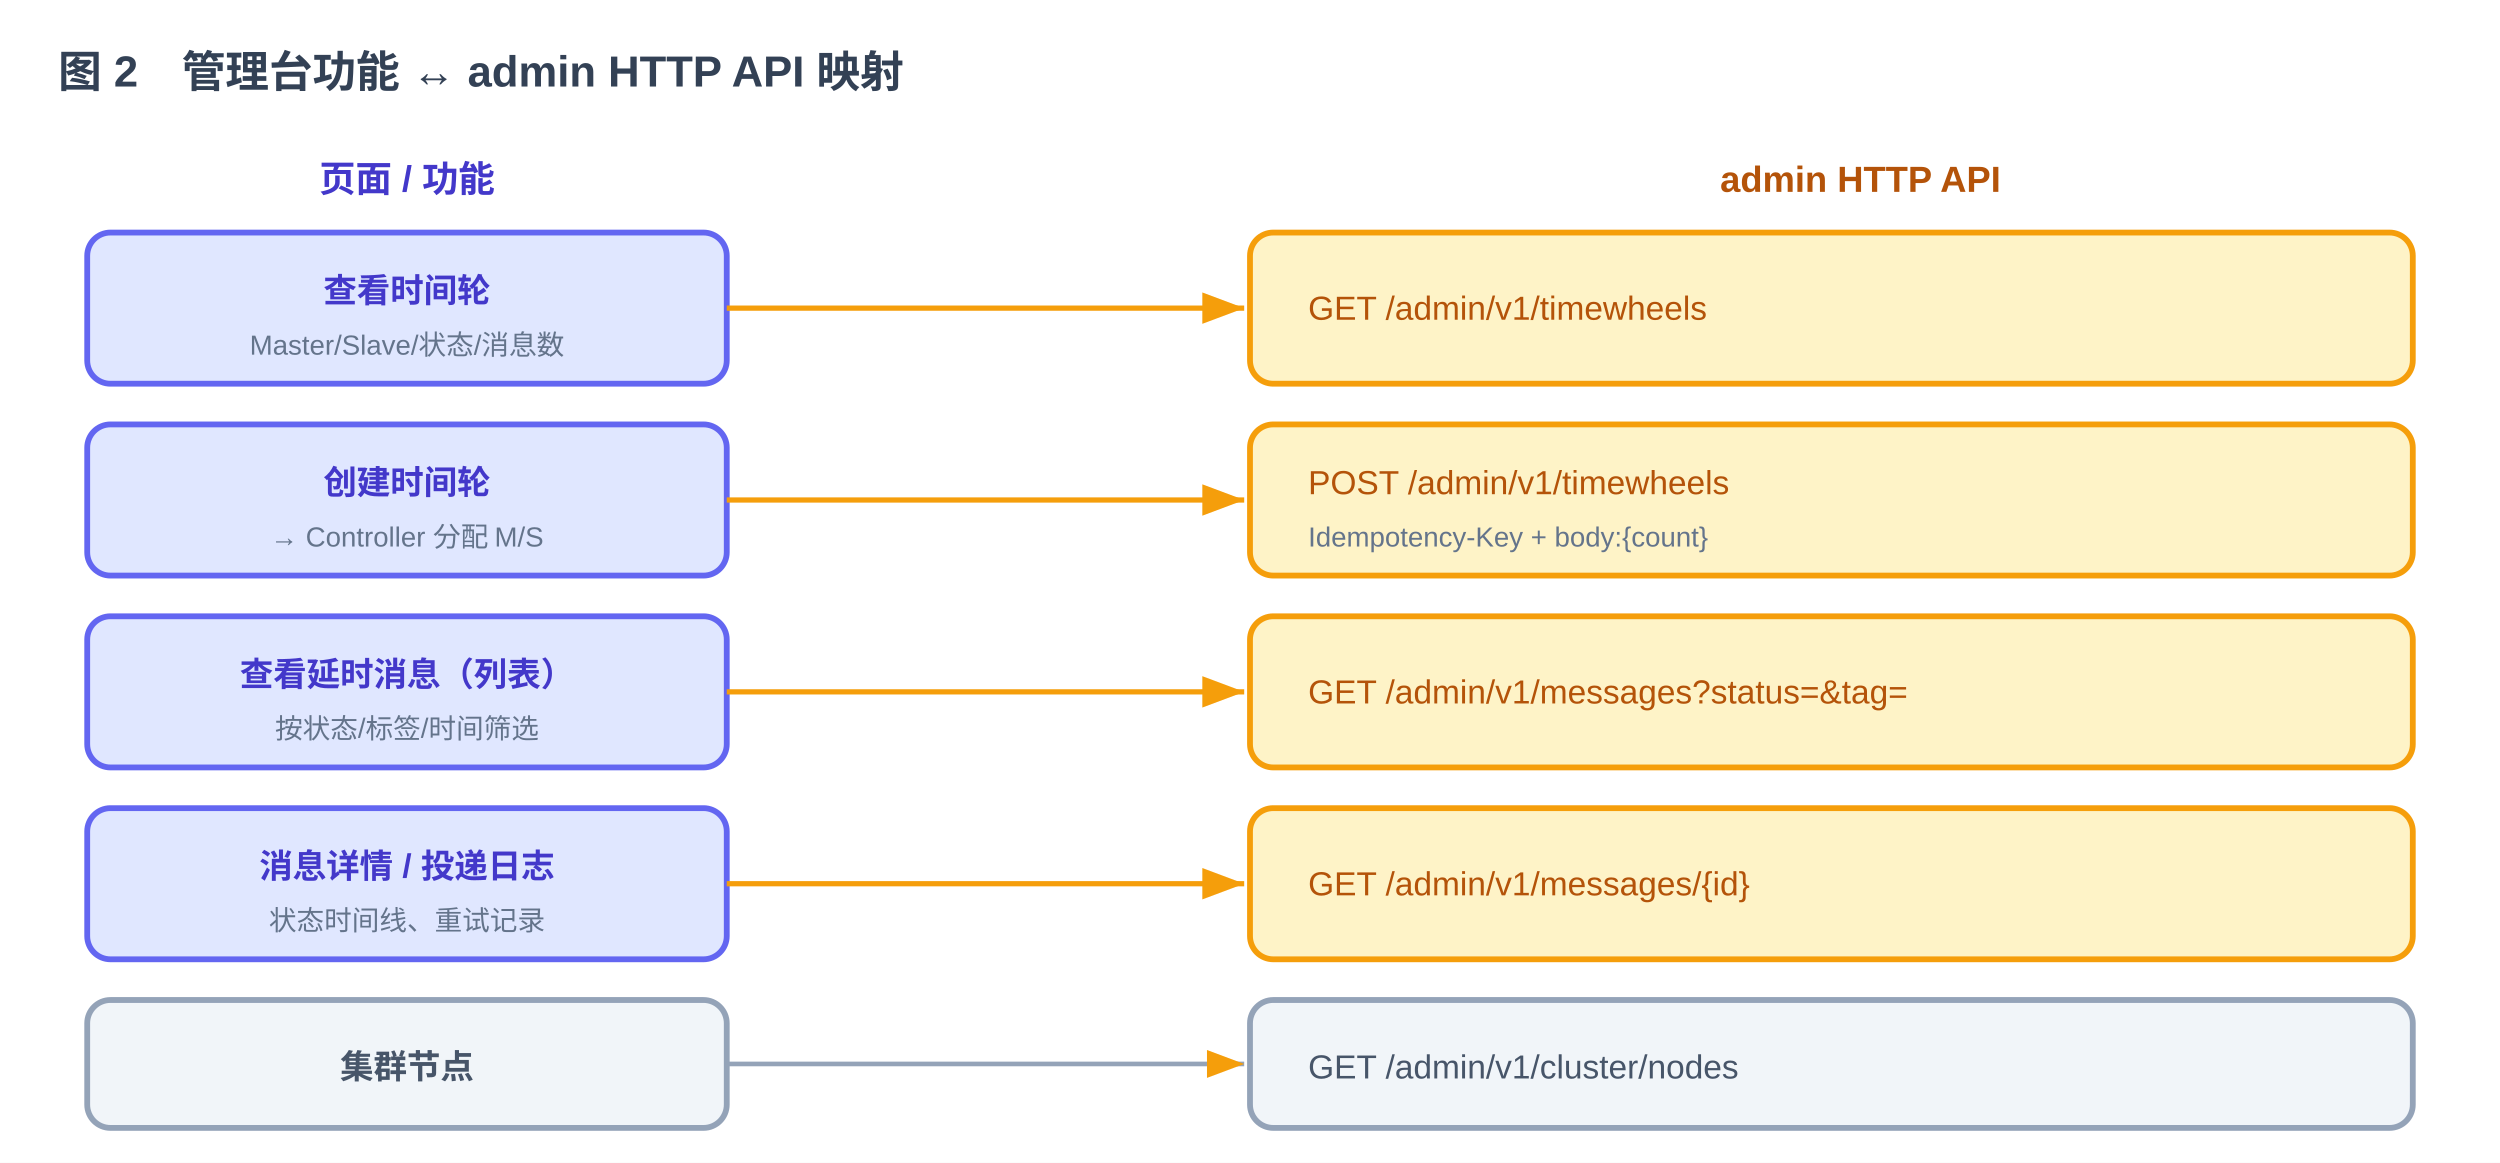
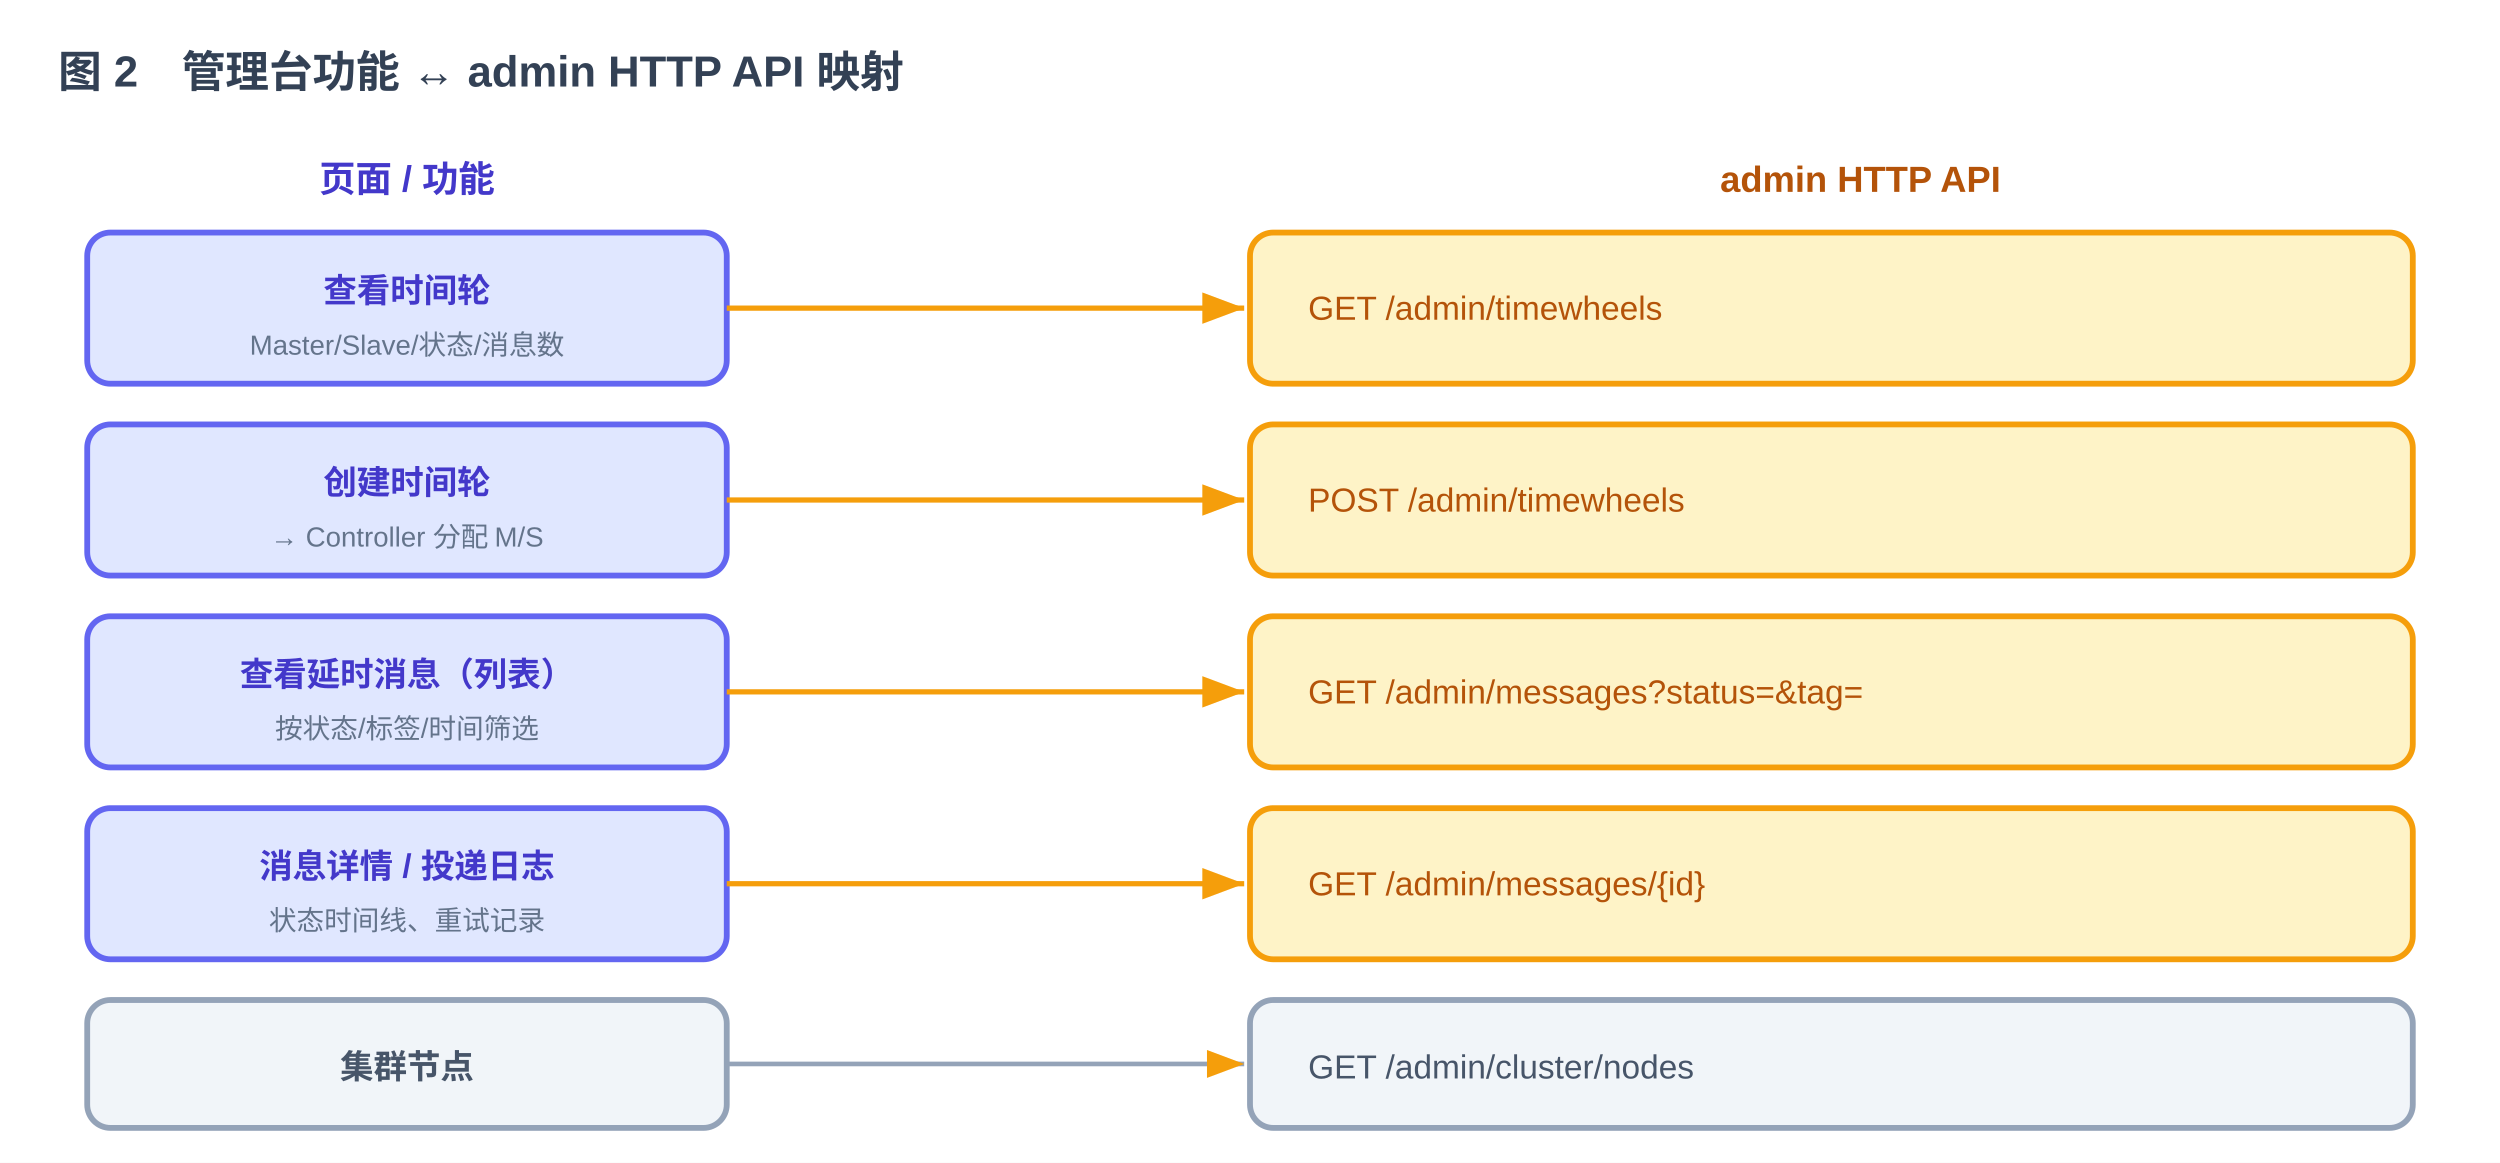
<svg xmlns="http://www.w3.org/2000/svg" viewBox="0 0 860 400">
  <rect width="860" height="400" fill="#ffffff" />
  <defs>
    <marker id="m2-amber" markerWidth="10" markerHeight="10" refX="8" refY="3" orient="auto">
      <path d="M0,0 L8,3 L0,6 Z" fill="#f59e0b" />
    </marker>
  </defs>
  <text x="20" y="30" font-family="Arial, sans-serif" font-size="15" font-weight="bold" fill="#334155">图 2　管理台功能 ↔ admin HTTP API 映射</text>
  <text x="140" y="66" font-family="Arial, sans-serif" font-size="12.5" font-weight="bold" fill="#4338ca" text-anchor="middle">页面 / 功能</text>
  <text x="640" y="66" font-family="Arial, sans-serif" font-size="12.5" font-weight="bold" fill="#b45309" text-anchor="middle">admin HTTP API</text>
  <g font-family="Arial, sans-serif">
    <rect x="30" y="80" width="220" height="52" rx="8" fill="#e0e7ff" stroke="#6366f1" stroke-width="2" />
    <text x="140" y="104" font-size="11.5" font-weight="bold" fill="#4338ca" text-anchor="middle">查看时间轮</text>
    <text x="140" y="122" font-size="9.5" fill="#64748b" text-anchor="middle">Master/Slave/状态/消息数</text>
    <rect x="430" y="80" width="400" height="52" rx="8" fill="#fef3c7" stroke="#f59e0b" stroke-width="2" />
-     <text x="450" y="110" font-size="11.5" fill="#b45309">GET /admin/v1/timewheels</text>
+     <text x="450" y="110" font-size="11.5" fill="#b45309">GET /admin/timewheels</text>
    <rect x="30" y="146" width="220" height="52" rx="8" fill="#e0e7ff" stroke="#6366f1" stroke-width="2" />
    <text x="140" y="170" font-size="11.5" font-weight="bold" fill="#4338ca" text-anchor="middle">创建时间轮</text>
    <text x="140" y="188" font-size="9.5" fill="#64748b" text-anchor="middle">→ Controller 分配 M/S</text>
    <rect x="430" y="146" width="400" height="52" rx="8" fill="#fef3c7" stroke="#f59e0b" stroke-width="2" />
-     <text x="450" y="170" font-size="11.5" fill="#b45309">POST /admin/v1/timewheels</text>
-     <text x="450" y="188" font-size="9.5" fill="#64748b">Idempotency-Key + body:{count}</text>
+     <text x="450" y="176" font-size="11.5" fill="#b45309">POST /admin/timewheels</text>
    <rect x="30" y="212" width="220" height="52" rx="8" fill="#e0e7ff" stroke="#6366f1" stroke-width="2" />
    <text x="140" y="236" font-size="11.5" font-weight="bold" fill="#4338ca" text-anchor="middle">查看延时消息（列表）</text>
    <text x="140" y="254" font-size="9.5" fill="#64748b" text-anchor="middle">按状态/标签/时间筛选</text>
    <rect x="430" y="212" width="400" height="52" rx="8" fill="#fef3c7" stroke="#f59e0b" stroke-width="2" />
-     <text x="450" y="242" font-size="11.5" fill="#b45309">GET /admin/v1/messages?status=&amp;tag=</text>
+     <text x="450" y="242" font-size="11.5" fill="#b45309">GET /admin/messages?status=&amp;tag=</text>
    <rect x="30" y="278" width="220" height="52" rx="8" fill="#e0e7ff" stroke="#6366f1" stroke-width="2" />
    <text x="140" y="302" font-size="11.5" font-weight="bold" fill="#4338ca" text-anchor="middle">消息详情 / 投递日志</text>
    <text x="140" y="320" font-size="9.5" fill="#64748b" text-anchor="middle">状态时间线、重试记录</text>
    <rect x="430" y="278" width="400" height="52" rx="8" fill="#fef3c7" stroke="#f59e0b" stroke-width="2" />
-     <text x="450" y="308" font-size="11.5" fill="#b45309">GET /admin/v1/messages/{id}</text>
+     <text x="450" y="308" font-size="11.5" fill="#b45309">GET /admin/messages/{id}</text>
    <rect x="30" y="344" width="220" height="44" rx="8" fill="#f1f5f9" stroke="#94a3b8" stroke-width="2" />
    <text x="140" y="371" font-size="11.5" font-weight="bold" fill="#475569" text-anchor="middle">集群节点</text>
    <rect x="430" y="344" width="400" height="44" rx="8" fill="#f1f5f9" stroke="#94a3b8" stroke-width="2" />
-     <text x="450" y="371" font-size="11.5" fill="#475569">GET /admin/v1/cluster/nodes</text>
+     <text x="450" y="371" font-size="11.5" fill="#475569">GET /admin/cluster/nodes</text>
  </g>
  <line x1="250" y1="106" x2="428" y2="106" stroke="#f59e0b" stroke-width="1.8" marker-end="url(#m2-amber)" />
  <line x1="250" y1="172" x2="428" y2="172" stroke="#f59e0b" stroke-width="1.8" marker-end="url(#m2-amber)" />
  <line x1="250" y1="238" x2="428" y2="238" stroke="#f59e0b" stroke-width="1.8" marker-end="url(#m2-amber)" />
  <line x1="250" y1="304" x2="428" y2="304" stroke="#f59e0b" stroke-width="1.8" marker-end="url(#m2-amber)" />
  <line x1="250" y1="366" x2="428" y2="366" stroke="#94a3b8" stroke-width="1.6" marker-end="url(#m2-amber)" />
</svg>
